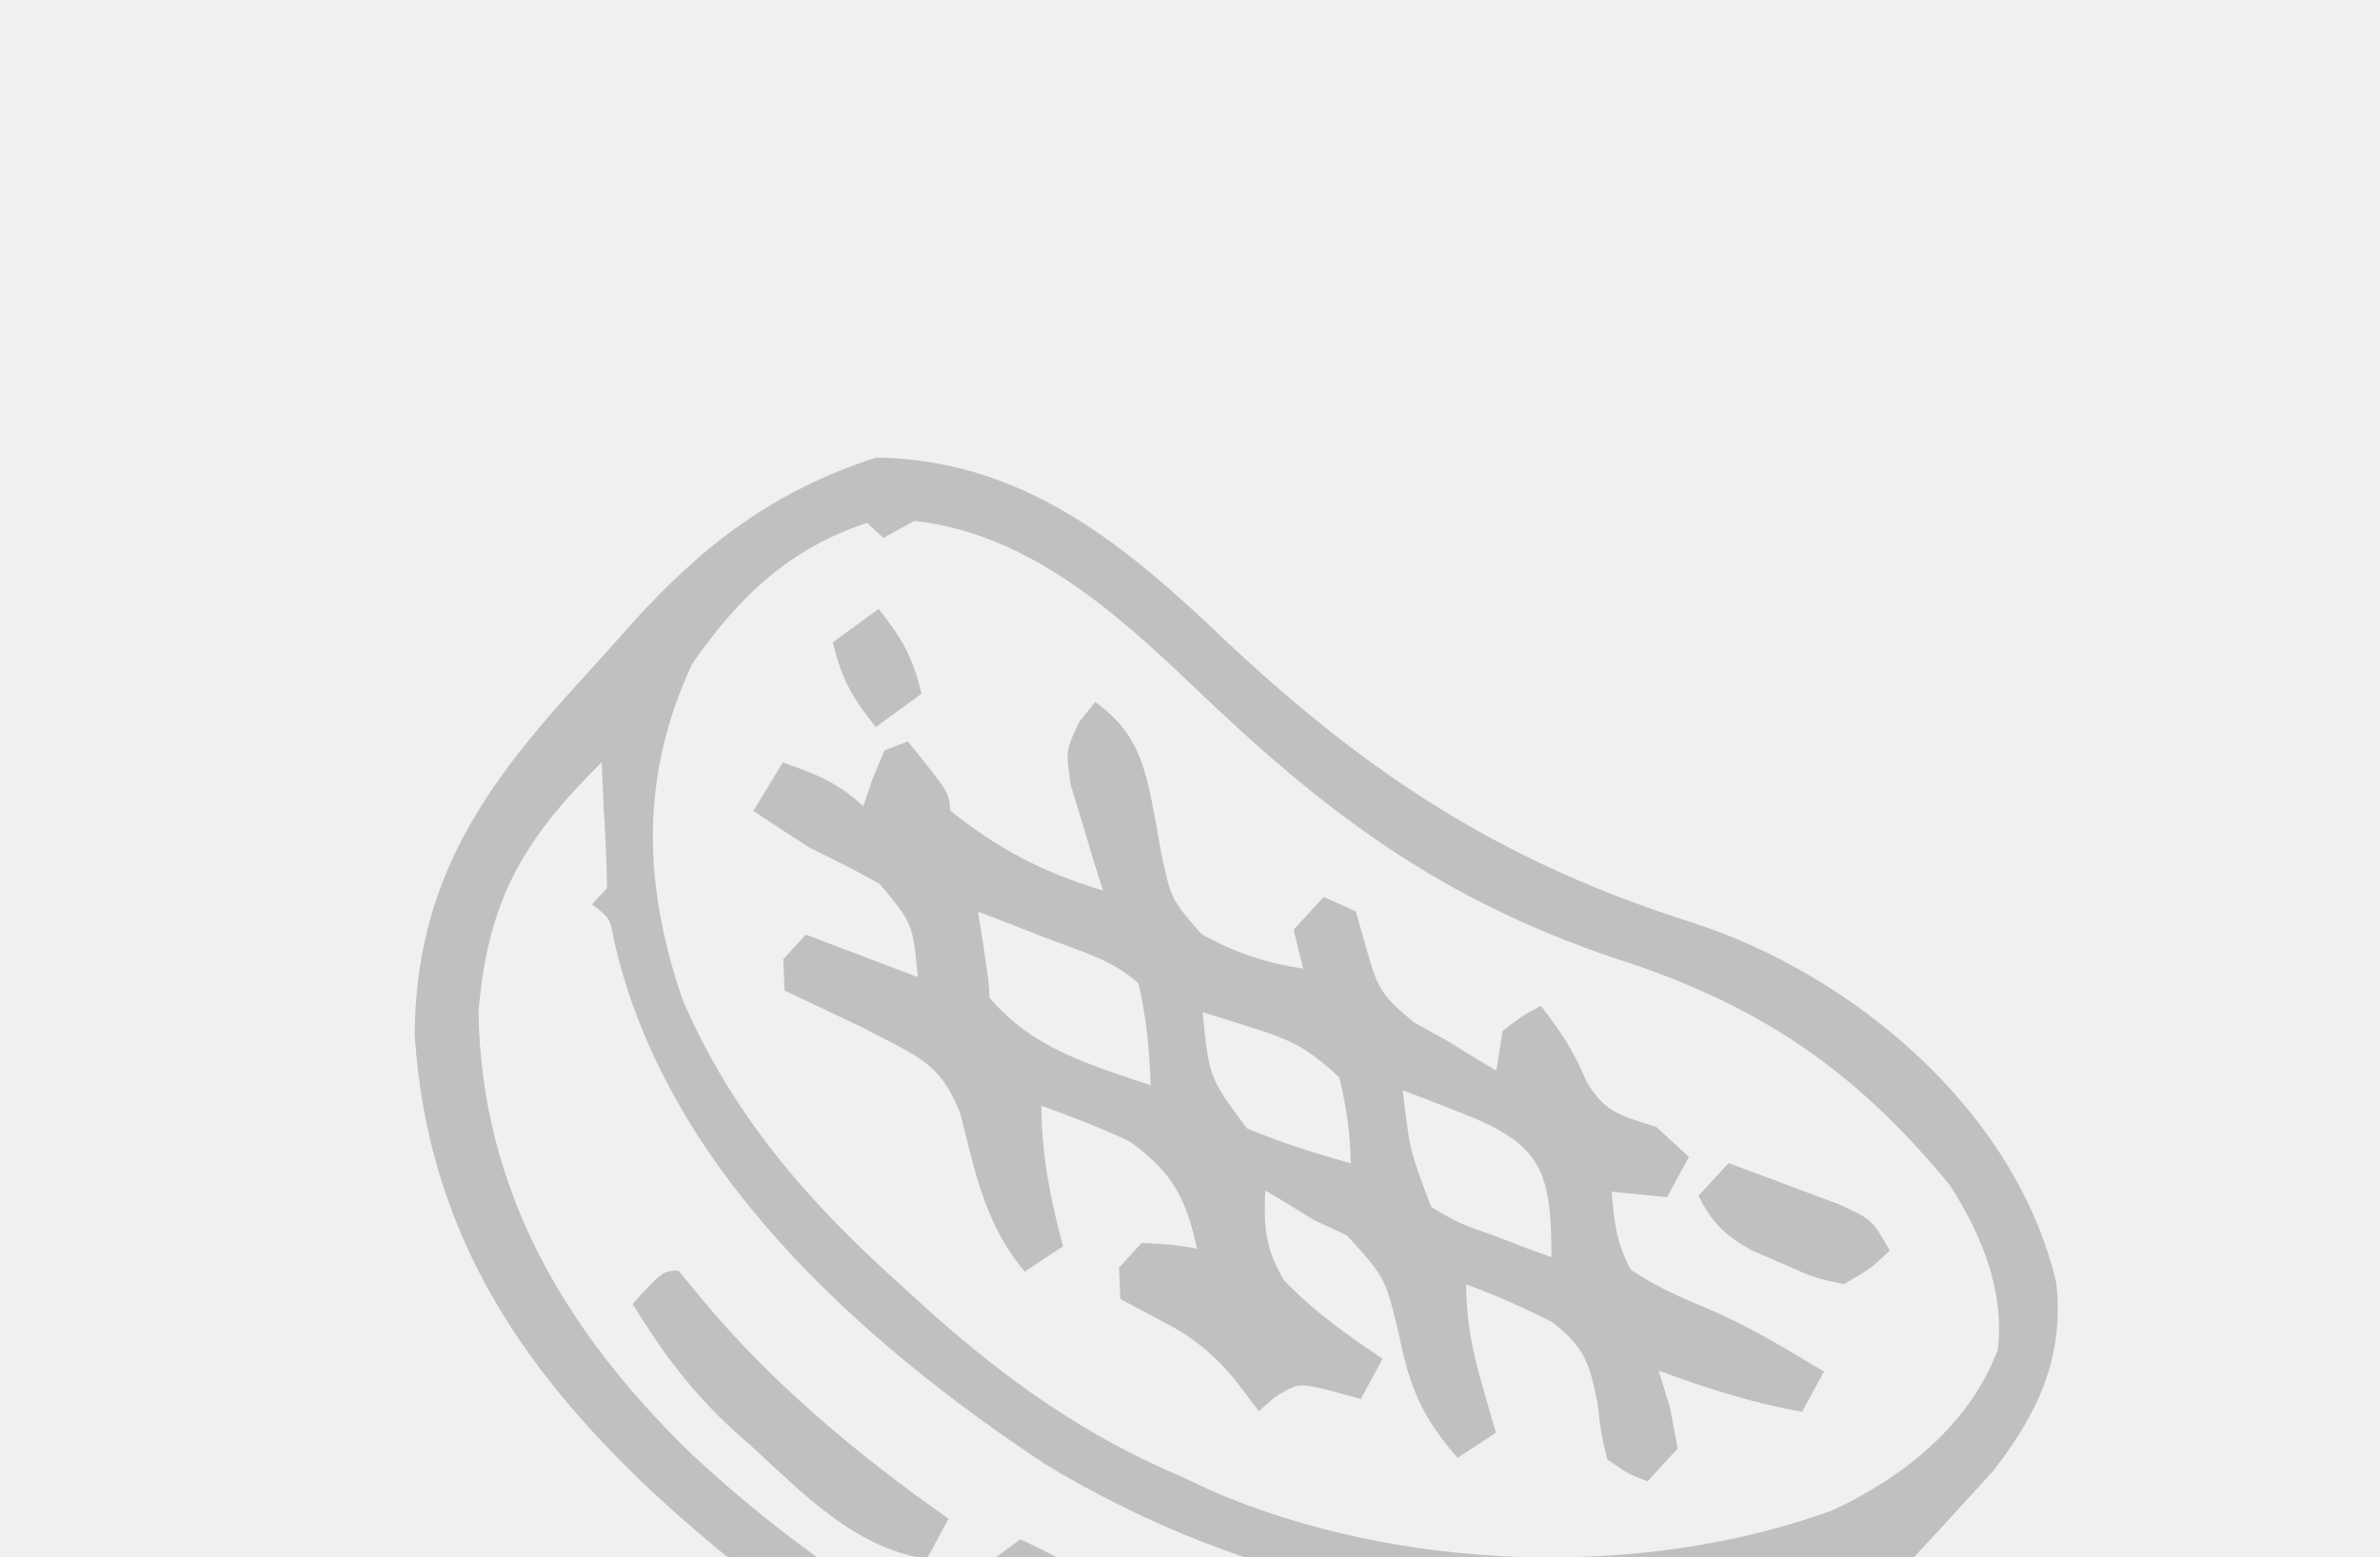
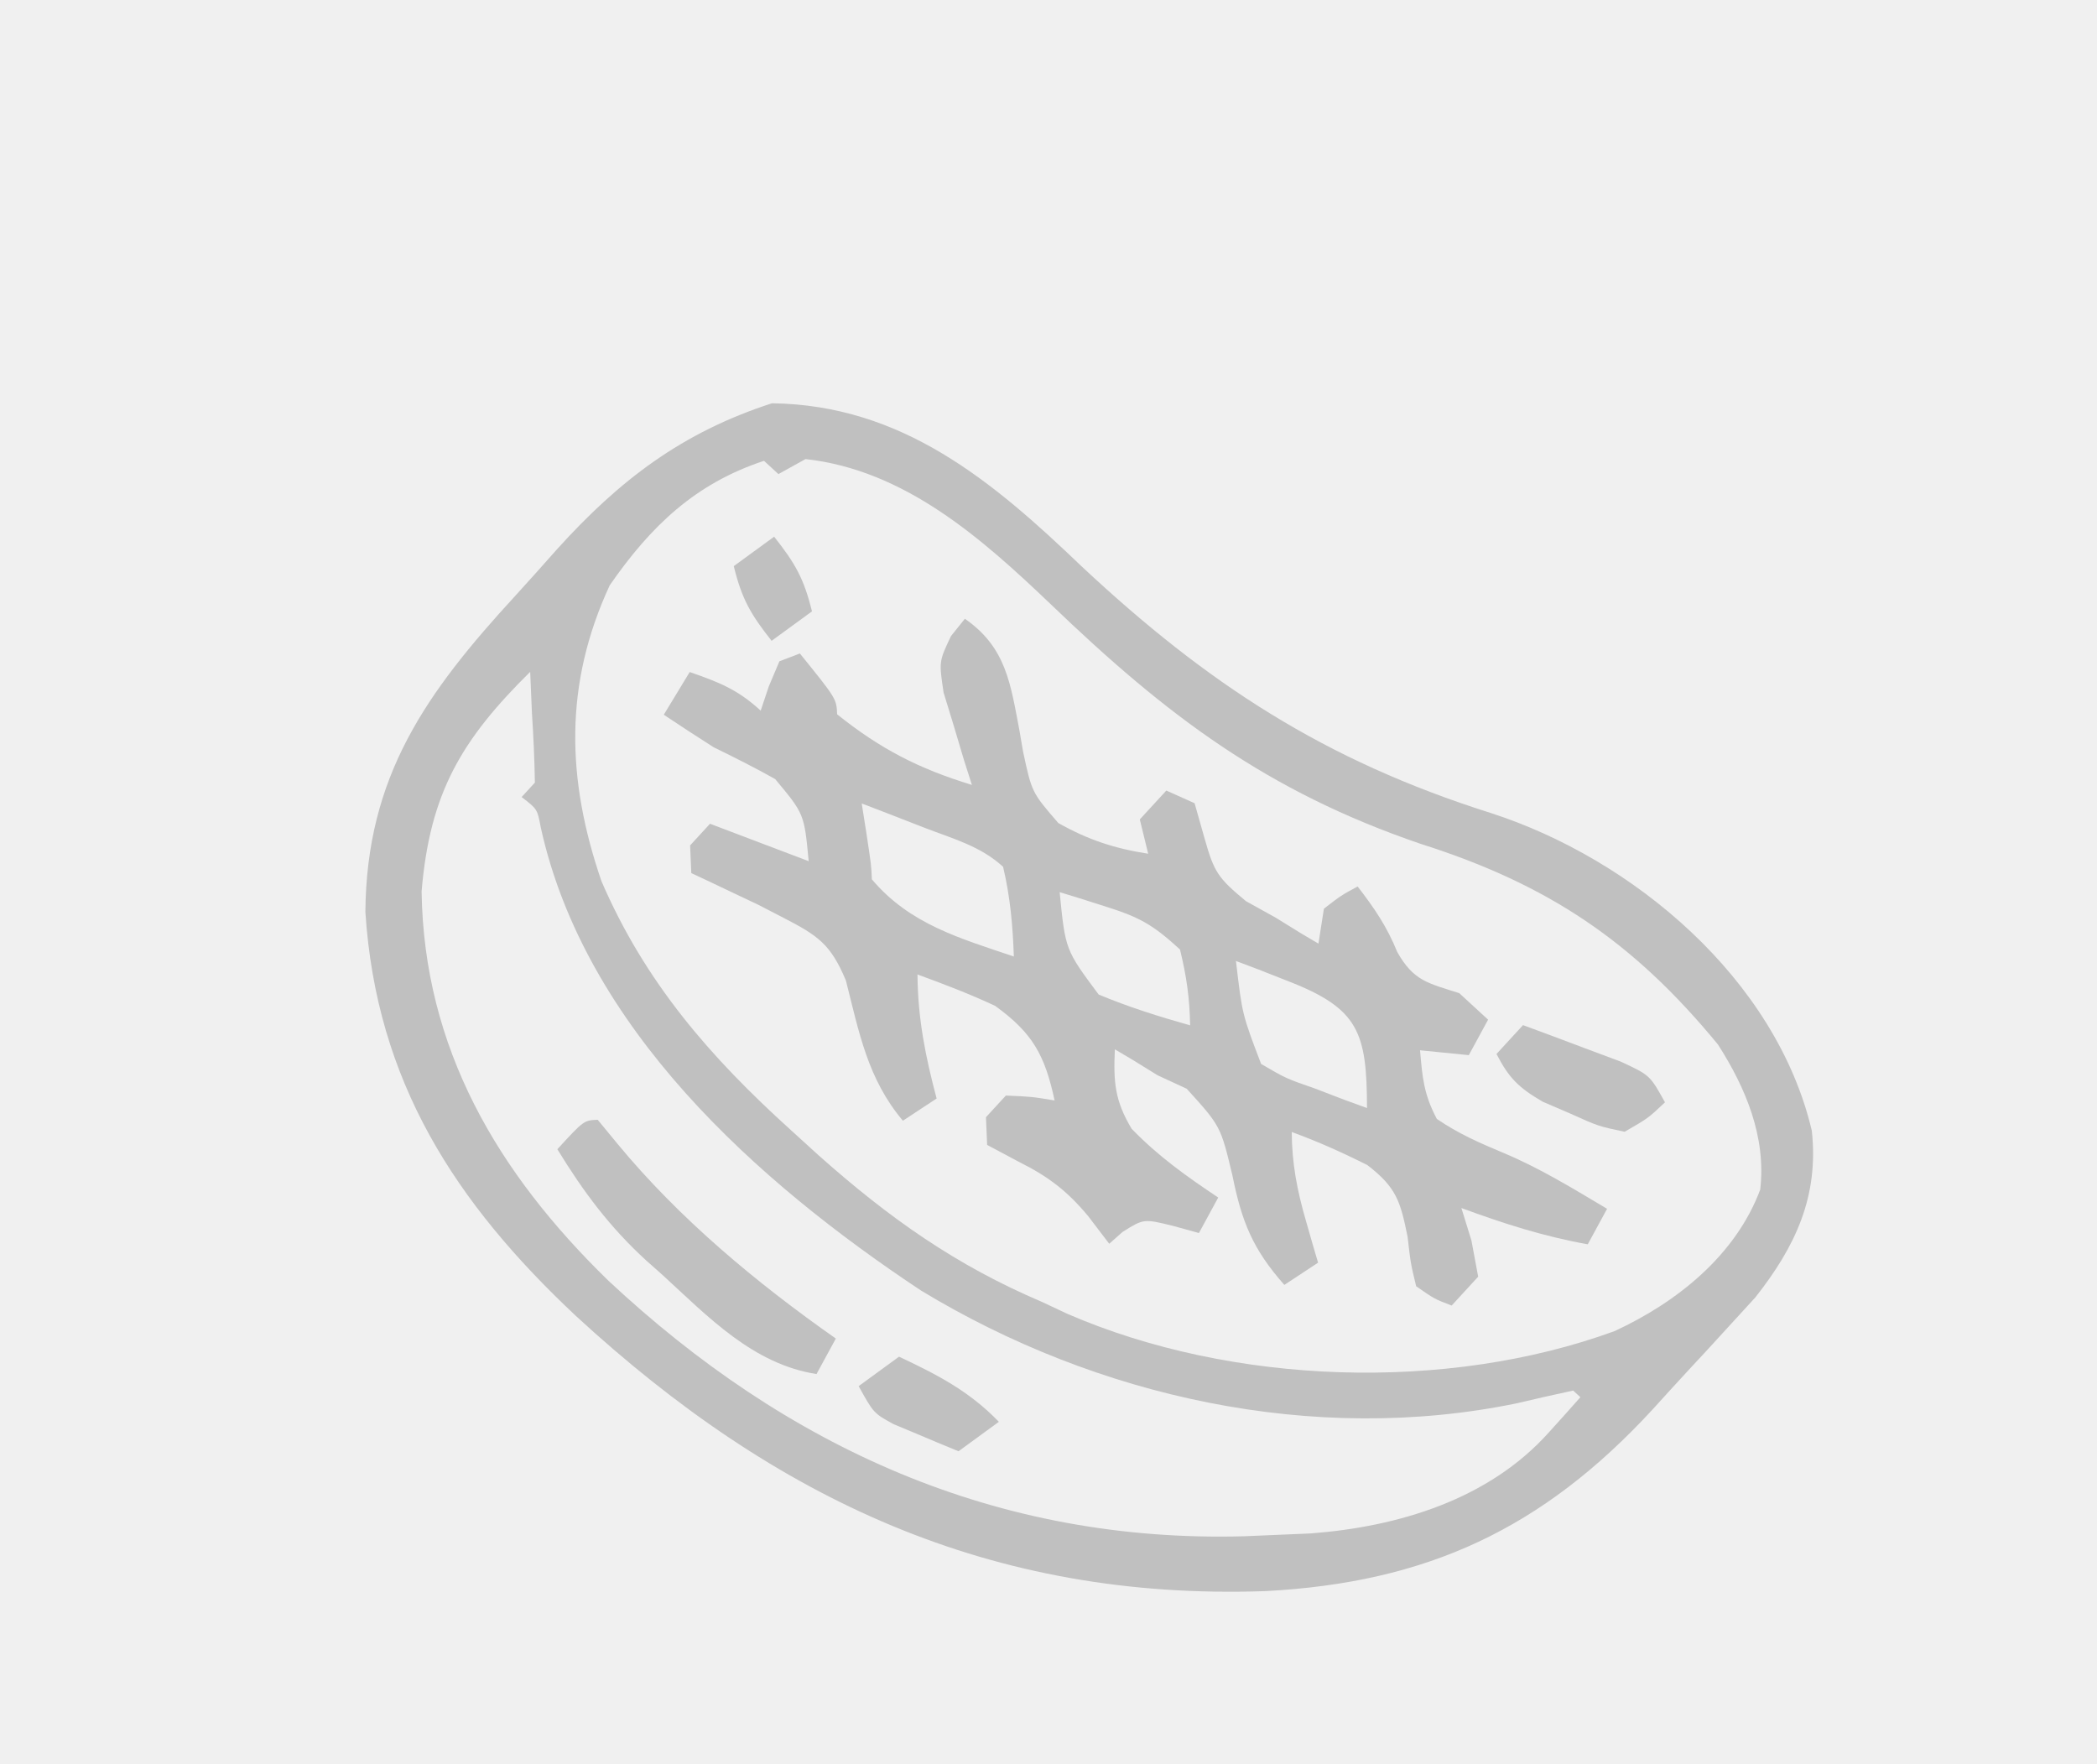
- <svg xmlns="http://www.w3.org/2000/svg" width="214" height="140" viewBox="0 0 214 140" fill="none">
+ <svg xmlns="http://www.w3.org/2000/svg" width="214" height="180" viewBox="0 0 214 180" fill="none">
  <g clip-path="url(#clip0_1_500)">
    <path d="M184.898 115.397C185.62 122.099 183.237 127.195 179.133 132.401C177.949 133.695 177.949 133.695 176.741 135.015C175.867 135.97 174.993 136.925 174.092 137.909C173.639 138.397 173.185 138.884 172.718 139.386C171.341 140.869 169.981 142.365 168.622 143.864C157.418 156.01 145.628 161.509 129.146 162.373C101.116 163.358 79.098 153.004 58.779 134.299C46.462 122.749 38.405 110.375 37.287 93.07C37.392 79.198 43.516 70.668 52.575 60.812C54.011 59.243 55.422 57.654 56.833 56.063C63.226 48.989 69.597 44.129 78.778 41.154C92.073 41.33 101.286 49.085 110.403 57.819C123.215 69.798 135.17 77.592 152.074 82.948C166.657 87.639 181.25 99.887 184.898 115.397ZM144.998 86.123C129.303 80.765 119.111 73.079 107.212 61.647C100.162 54.92 92.33 47.968 82.204 46.848C81.291 47.354 80.379 47.86 79.438 48.381C78.952 47.934 78.466 47.488 77.966 47.028C70.946 49.343 66.417 53.684 62.225 59.726C57.539 69.844 57.811 79.528 61.381 89.929C65.832 100.245 72.452 107.863 80.725 115.341C82.139 116.627 82.139 116.627 83.581 117.939C90.728 124.291 97.563 129.138 106.371 132.877C107.211 133.272 108.051 133.667 108.916 134.074C125.744 141.366 147.621 142.093 164.753 135.846C171.103 132.917 177.112 128.131 179.631 121.401C180.257 116.032 178.154 111.023 175.325 106.602C166.674 96.064 157.97 90.246 144.998 86.123ZM160.542 141.907C158.609 142.318 156.682 142.76 154.758 143.214C134.049 147.476 111.966 142.603 93.98 131.693C77.18 120.552 59.688 104.892 55.182 84.424C54.837 82.573 54.837 82.573 53.232 81.339C53.678 80.853 54.125 80.367 54.585 79.866C54.547 77.509 54.442 75.153 54.286 72.801C54.223 71.388 54.162 69.975 54.106 68.562C47.08 75.499 43.864 80.924 43.024 90.972C43.263 106.99 50.771 119.681 62.073 130.681C80.282 147.711 101.723 157.47 126.973 156.776C128.834 156.697 128.834 156.697 130.732 156.616C131.725 156.574 132.717 156.532 133.74 156.489C142.743 155.806 151.942 153.014 158.068 146.17C158.671 145.5 159.274 144.831 159.896 144.141C160.352 143.627 160.808 143.113 161.278 142.584C161.035 142.36 160.792 142.137 160.542 141.907Z" fill="black" fill-opacity="0.2" />
    <path d="M138.547 90.466C140.244 92.661 141.545 94.566 142.59 97.151C144.267 100.125 145.738 100.33 148.916 101.35C149.888 102.244 150.86 103.137 151.862 104.057C150.887 105.85 150.887 105.85 149.892 107.679C148.25 107.515 146.608 107.351 144.917 107.182C145.156 110.038 145.317 111.702 146.629 114.187C148.818 115.685 151.015 116.648 153.461 117.668C157.187 119.232 160.533 121.296 164.003 123.359C163.028 125.152 163.028 125.152 162.033 126.981C157.514 126.176 153.431 124.86 149.137 123.281C149.476 124.376 149.814 125.471 150.162 126.599C150.389 127.816 150.616 129.033 150.849 130.286C149.956 131.258 149.063 132.23 148.143 133.232C146.387 132.562 146.387 132.562 144.521 131.262C143.962 128.955 143.962 128.955 143.644 126.212C142.913 122.593 142.507 121.18 139.541 118.899C137.003 117.62 134.492 116.495 131.823 115.521C131.842 118.74 132.372 121.485 133.268 124.572C133.499 125.378 133.73 126.184 133.968 127.014C134.147 127.622 134.326 128.229 134.511 128.855C133.375 129.603 132.239 130.352 131.068 131.124C127.861 127.506 126.72 124.691 125.775 119.98C124.568 114.925 124.568 114.925 121.108 111.109C120.126 110.655 119.143 110.2 118.131 109.731C117.291 109.212 116.452 108.693 115.587 108.158C114.988 107.804 114.389 107.45 113.772 107.085C113.622 110.404 113.759 112.316 115.487 115.196C118.219 118.012 121.06 120.029 124.321 122.209C123.346 124.002 123.346 124.002 122.351 125.831C121.48 125.59 120.608 125.35 119.71 125.102C116.715 124.366 116.715 124.366 114.561 125.718C113.886 126.316 113.886 126.316 113.197 126.926C112.486 125.993 111.775 125.059 111.042 124.098C108.926 121.559 106.995 120.074 104.042 118.6C102.952 118.018 101.861 117.437 100.738 116.838C100.699 115.905 100.659 114.972 100.618 114.012C101.288 113.283 101.958 112.554 102.648 111.802C105.263 111.913 105.263 111.913 107.623 112.3C106.625 107.684 105.395 105.426 101.553 102.648C98.946 101.427 96.341 100.436 93.632 99.445C93.656 103.887 94.439 107.815 95.583 112.102C94.447 112.85 93.311 113.599 92.141 114.371C88.54 110.095 87.678 105.383 86.324 100.061C84.771 96.348 83.469 95.475 79.94 93.655C79.097 93.219 78.255 92.783 77.387 92.334C76.575 91.949 75.762 91.565 74.925 91.169C74.099 90.776 73.273 90.383 72.422 89.978C71.803 89.688 71.184 89.398 70.546 89.099C70.507 88.166 70.467 87.233 70.427 86.273C71.096 85.544 71.766 84.815 72.456 84.064C75.779 85.324 79.103 86.585 82.526 87.883C82.072 83.058 82.072 83.058 79.103 79.502C77.044 78.345 74.956 77.297 72.834 76.262C71.126 75.169 69.423 74.068 67.739 72.939C68.612 71.501 69.485 70.063 70.385 68.581C73.375 69.622 75.27 70.353 77.629 72.521C78.037 71.299 78.037 71.299 78.454 70.053C78.812 69.206 79.17 68.358 79.539 67.486C80.229 67.223 80.918 66.96 81.629 66.689C85.363 71.308 85.363 71.308 85.43 72.898C89.869 76.445 93.762 78.446 99.183 80.101C98.909 79.242 98.635 78.383 98.354 77.499C98.017 76.369 97.681 75.239 97.335 74.075C96.992 72.956 96.649 71.838 96.296 70.685C95.818 67.504 95.818 67.504 97.047 64.914C97.749 64.039 97.749 64.039 98.465 63.145C102.681 66.059 103.128 69.797 104.034 74.543C104.158 75.263 104.282 75.982 104.41 76.724C105.299 80.865 105.299 80.865 108.002 83.991C111.042 85.705 113.729 86.586 117.173 87.124C116.891 85.968 116.608 84.813 116.317 83.622C117.21 82.65 118.104 81.678 119.024 80.676C119.976 81.103 120.928 81.53 121.909 81.969C122.253 83.181 122.596 84.393 122.95 85.641C123.904 88.998 124.293 89.597 127.154 91.966C128.156 92.522 129.157 93.078 130.189 93.65C131.029 94.17 131.868 94.689 132.733 95.224C133.332 95.578 133.931 95.932 134.548 96.297C134.823 94.534 134.823 94.534 135.105 92.735C136.861 91.377 136.861 91.377 138.547 90.466ZM131.391 100.102C130.409 99.716 129.426 99.329 128.414 98.931C127.283 98.504 127.283 98.504 126.13 98.069C126.768 103.521 126.768 103.521 128.698 108.576C131.233 110.056 131.233 110.056 134.201 111.086C135.189 111.465 136.178 111.845 137.196 112.236C137.958 112.512 138.72 112.788 139.504 113.073C139.486 105.346 138.674 102.916 131.391 100.102ZM112.622 92.448C111.362 92.047 111.362 92.047 110.077 91.638C109.437 91.442 108.798 91.247 108.139 91.046C108.719 96.929 108.719 96.929 112.12 101.493C115.172 102.766 118.272 103.744 121.454 104.637C121.4 101.838 121.094 99.66 120.418 96.895C117.561 94.27 116.19 93.565 112.622 92.448ZM94.325 84.465C92.541 83.771 92.541 83.771 90.721 83.063C89.803 82.71 88.885 82.357 87.939 81.992C88.178 83.515 88.178 83.515 88.423 85.068C88.915 88.321 88.915 88.321 88.974 89.734C92.834 94.314 97.965 95.752 103.463 97.613C103.356 94.469 103.094 91.529 102.367 88.459C100.055 86.334 97.236 85.592 94.325 84.465Z" fill="black" fill-opacity="0.2" />
    <path d="M60.996 114.274C61.658 115.078 62.319 115.882 63.001 116.71C69.332 124.379 77.178 130.901 85.297 136.6C84.322 138.393 84.322 138.393 83.327 140.222C76.845 139.209 72.294 134.407 67.593 130.095C66.794 129.386 66.794 129.386 65.979 128.663C62.207 125.216 59.547 121.636 56.877 117.279C59.583 114.334 59.583 114.334 60.996 114.274Z" fill="black" fill-opacity="0.2" />
    <path d="M169.913 112.493C168.198 114.111 168.198 114.111 165.793 115.498C163.107 114.929 163.107 114.929 160.275 113.653C159.335 113.249 158.396 112.844 157.428 112.427C154.99 111.004 153.995 110.031 152.718 107.559C153.611 106.587 154.504 105.615 155.424 104.614C157.556 105.397 159.682 106.194 161.806 106.997C162.991 107.44 164.176 107.882 165.396 108.338C168.38 109.727 168.38 109.727 169.913 112.493Z" fill="black" fill-opacity="0.2" />
    <path d="M101.935 145.096C100.575 146.088 99.216 147.08 97.815 148.102C96.4 147.524 94.99 146.932 93.583 146.335C92.404 145.843 92.404 145.843 91.202 145.341C89.158 144.222 89.158 144.222 87.626 141.456C88.985 140.464 90.344 139.472 91.745 138.45C95.653 140.286 98.922 141.972 101.935 145.096Z" fill="black" fill-opacity="0.2" />
    <path d="M79.001 54.769C81.116 57.455 82.03 58.984 82.862 62.391C81.503 63.382 80.144 64.374 78.743 65.396C76.628 62.71 75.714 61.181 74.882 57.774C76.241 56.782 77.6 55.791 79.001 54.769Z" fill="black" fill-opacity="0.2" />
  </g>
  <defs>
    <clipPath id="clip0_1_500">
      <rect width="151" height="151" fill="white" transform="translate(102.161) rotate(42.5754)" />
    </clipPath>
  </defs>
</svg>
